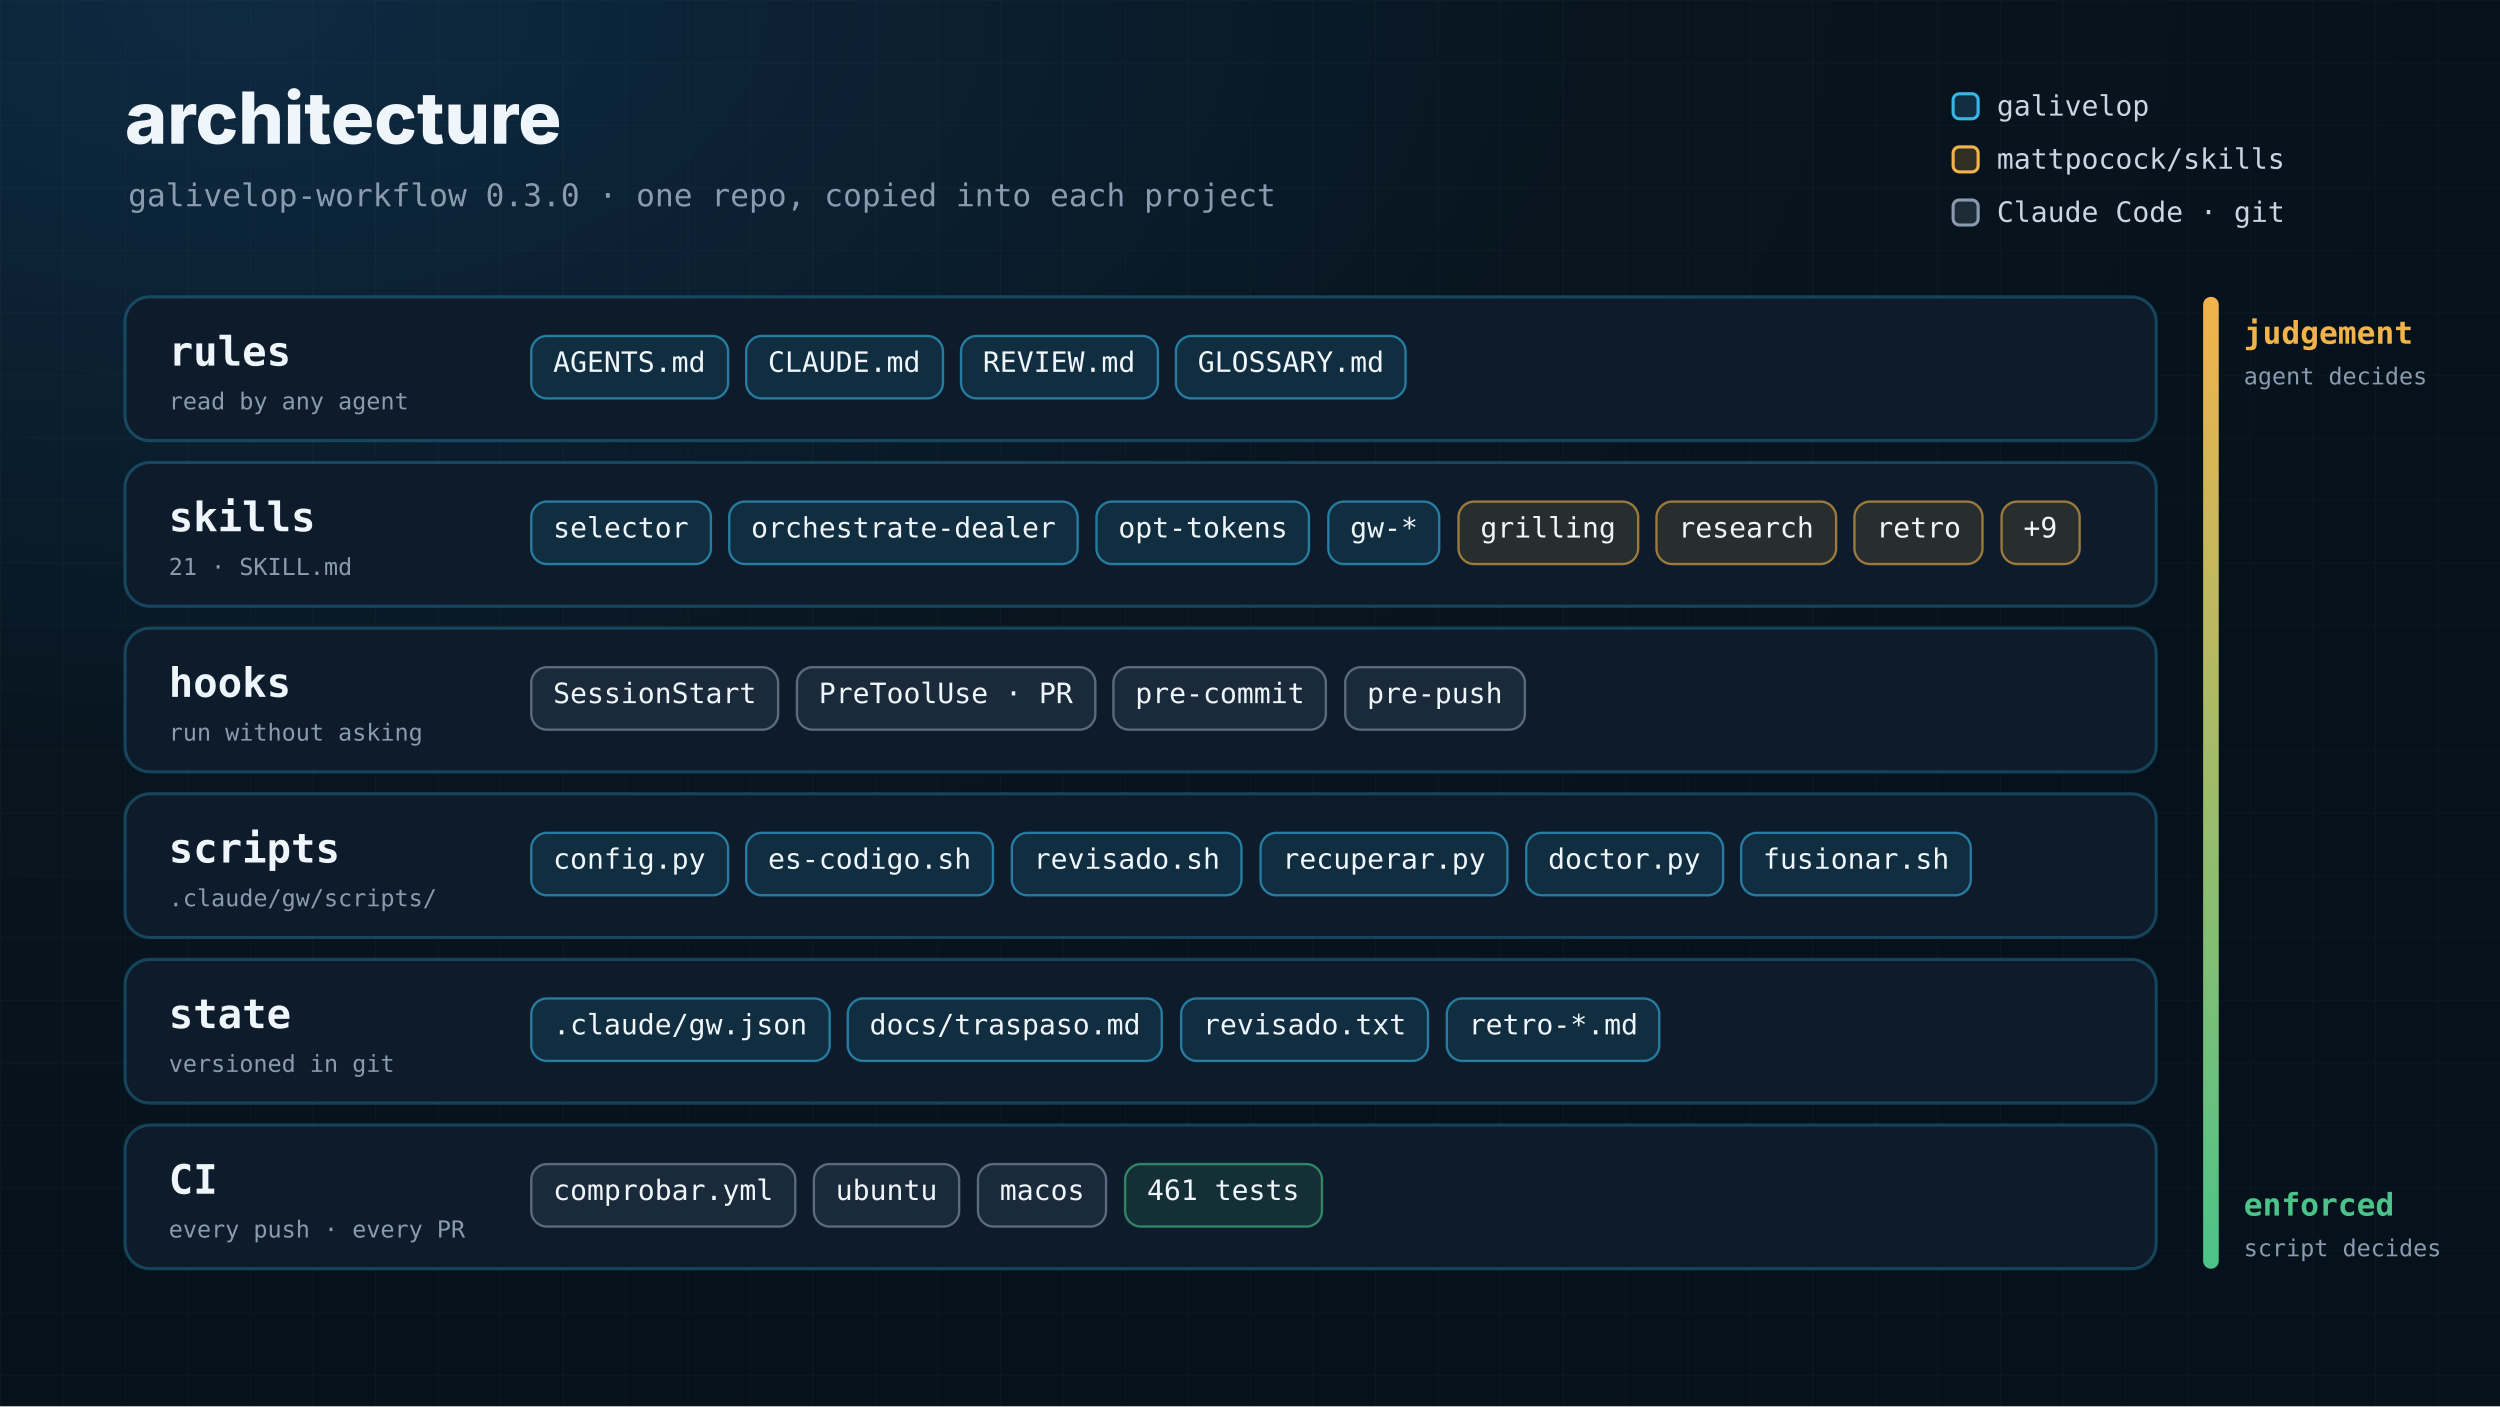
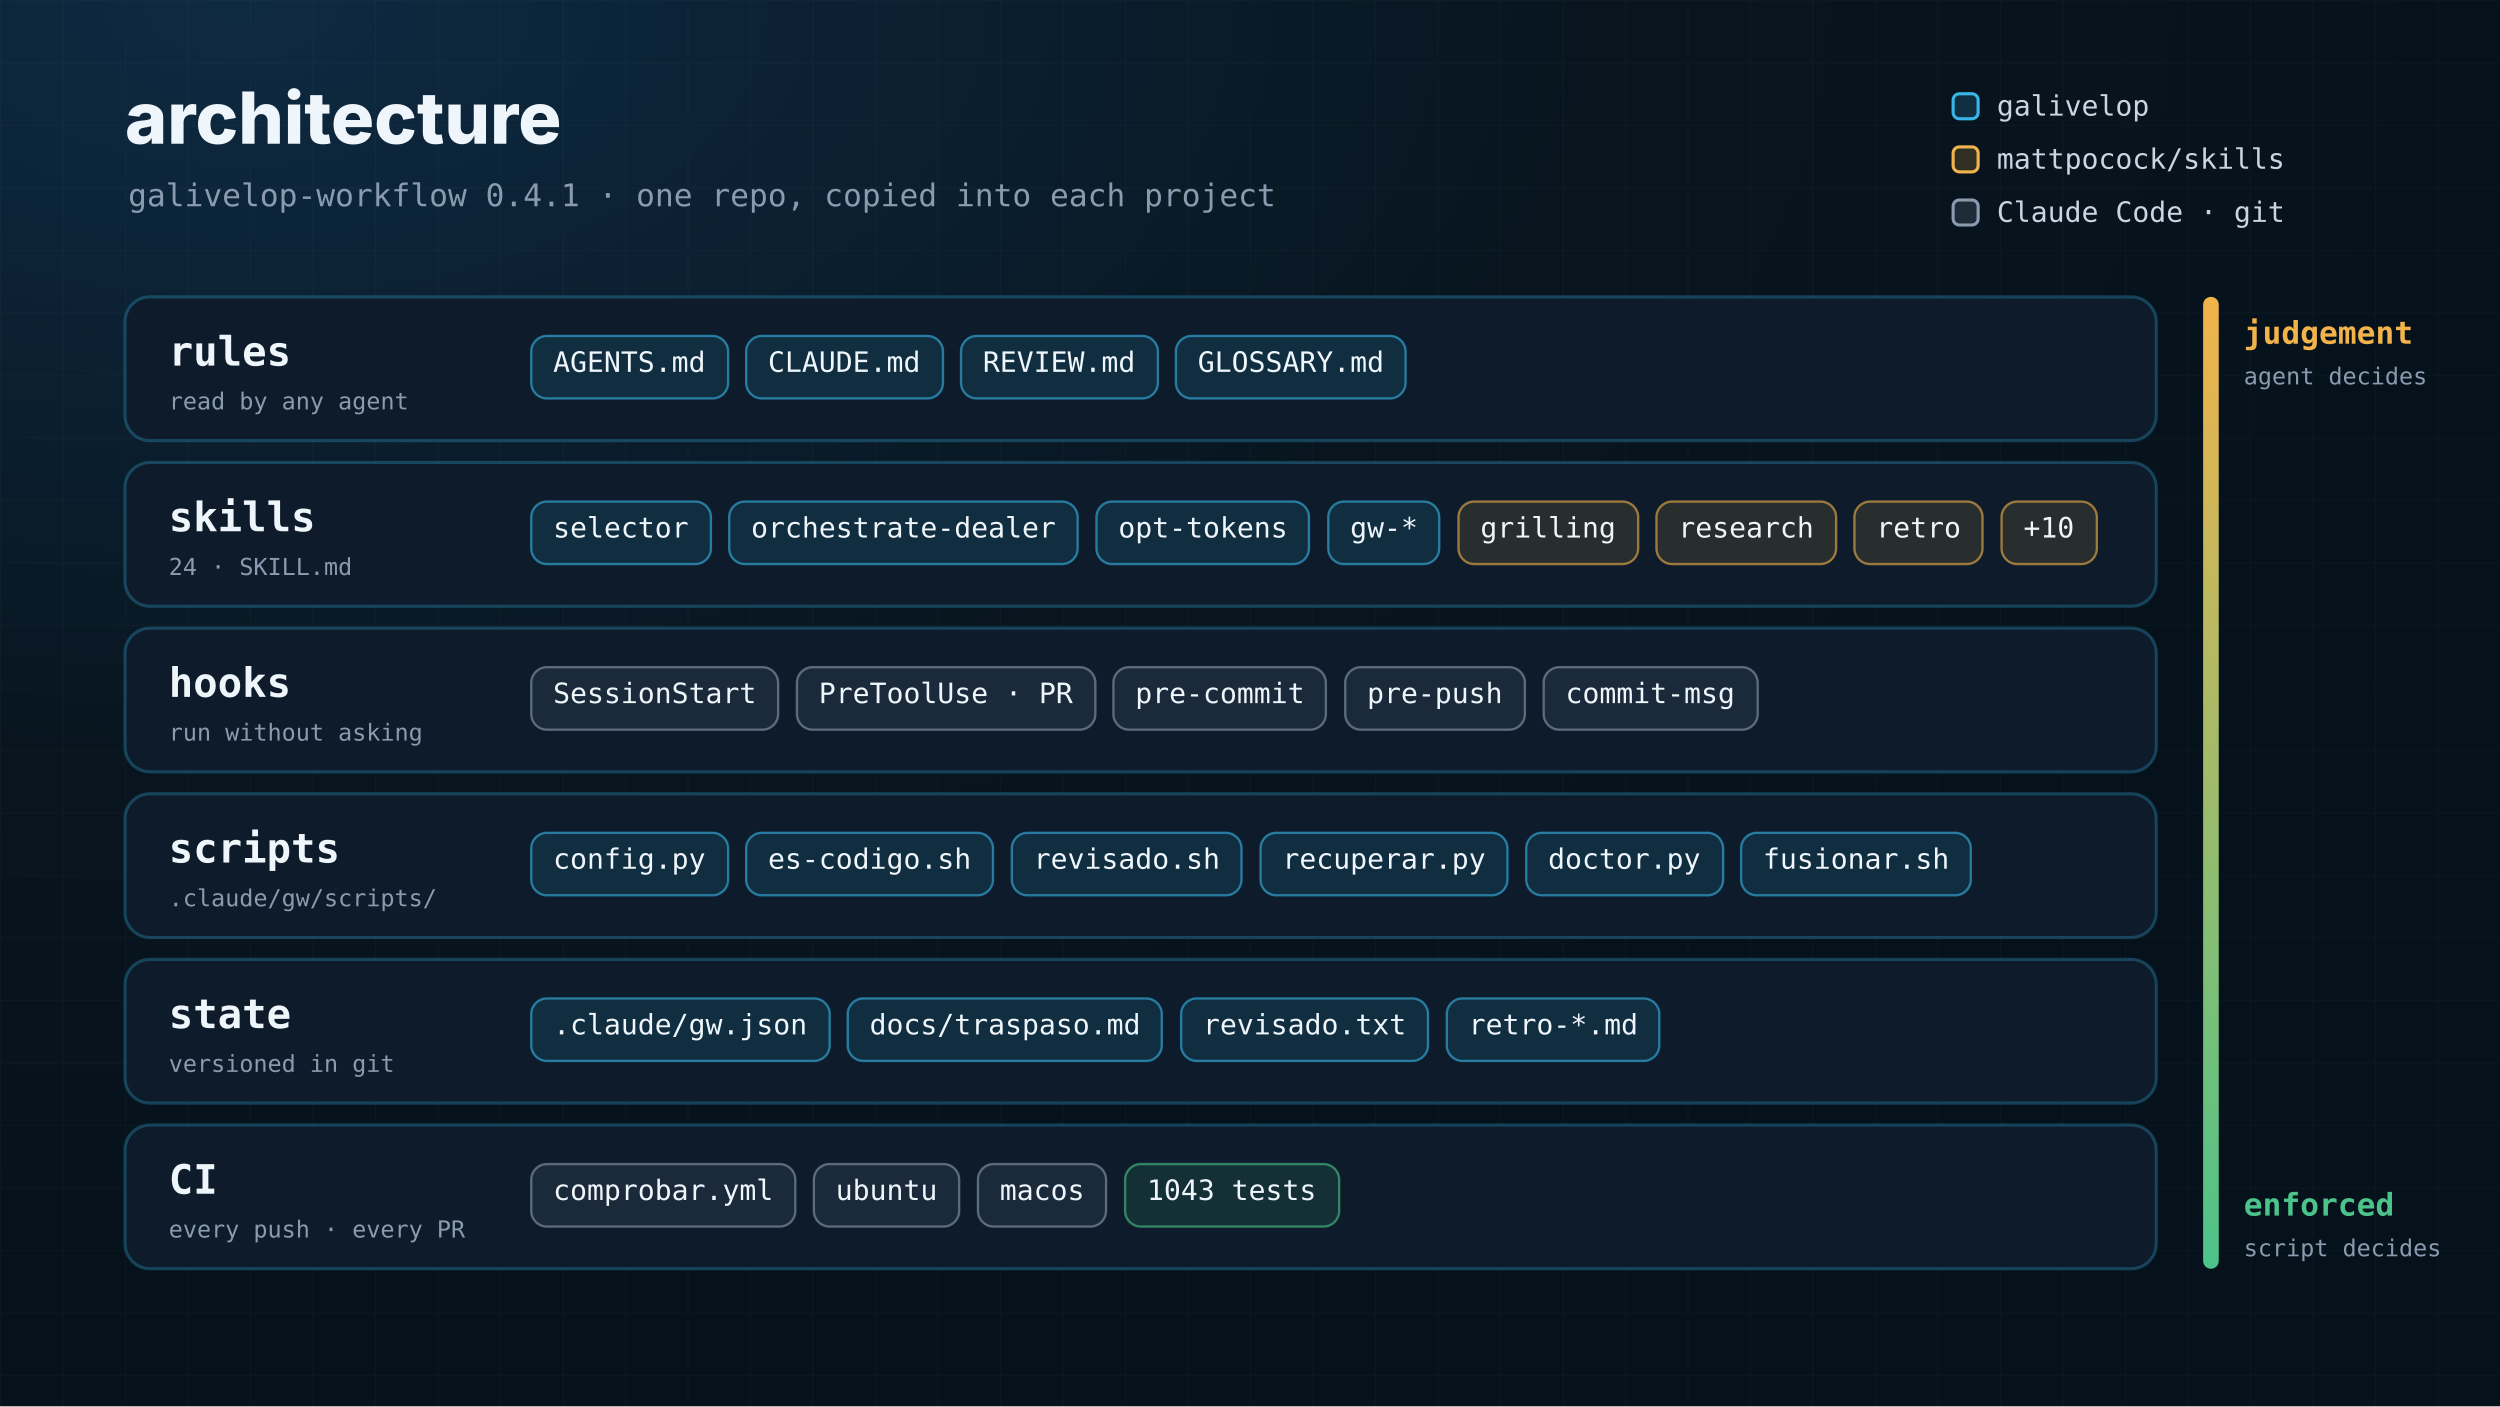
<svg xmlns="http://www.w3.org/2000/svg" width="1600" height="900" viewBox="0 0 1600 900">
  <defs>
    <radialGradient id="fondo" cx="0.1" cy="0" r="0.9">
      <stop offset="0" stop-color="#0e2a42" />
      <stop offset="0.6" stop-color="#08151f" />
      <stop offset="1" stop-color="#06121b" />
    </radialGradient>
    <pattern id="rejilla" width="40" height="40" patternUnits="userSpaceOnUse">
      <path d="M40 0H0V40" fill="none" stroke="#ffffff" stroke-opacity="0.025" />
    </pattern>
    <marker id="fa" viewBox="0 0 10 10" refX="8" refY="5" markerWidth="7" markerHeight="7" orient="auto">
      <path d="M0 0L10 5L0 10z" fill="#38b6e8" />
    </marker>
    <marker id="fg" viewBox="0 0 10 10" refX="8" refY="5" markerWidth="7" markerHeight="7" orient="auto">
      <path d="M0 0L10 5L0 10z" fill="#8a9bb0" />
    </marker>
    <marker id="fo" viewBox="0 0 10 10" refX="8" refY="5" markerWidth="7" markerHeight="7" orient="auto">
      <path d="M0 0L10 5L0 10z" fill="#4cc38a" />
    </marker>
    <marker id="fk" viewBox="0 0 10 10" refX="8" refY="5" markerWidth="7" markerHeight="7" orient="auto">
      <path d="M0 0L10 5L0 10z" fill="#f0716a" />
    </marker>
    <marker id="fm" viewBox="0 0 10 10" refX="8" refY="5" markerWidth="7" markerHeight="7" orient="auto">
      <path d="M0 0L10 5L0 10z" fill="#f2b34a" />
    </marker>
  </defs>
  <style>
  .t { font-family: Inter, sans-serif; font-weight: 800; }
  .s { font-family: Inter, sans-serif; font-weight: 600; }
  .m { font-family: 'DejaVu Sans Mono', monospace; }
</style>
  <rect width="1600" height="900" fill="url(#fondo)" />
  <rect width="1600" height="900" fill="url(#rejilla)" />
  <text x="80" y="92" class="t" font-size="46" fill="#eef6fb" text-anchor="start">architecture</text>
-   <text x="82" y="132" class="m" font-size="20" fill="#8a9bb0" text-anchor="start">galivelop-workflow 0.3.0 · one repo, copied into each project</text>
+   <text x="82" y="132" class="m" font-size="20" fill="#8a9bb0" text-anchor="start">galivelop-workflow 0.4.1 · one repo, copied into each project</text>
  <rect x="1250" y="60" width="16" height="16" rx="4" fill="#38b6e8" fill-opacity="0.18" stroke="#38b6e8" stroke-width="2" />
  <text x="1278" y="74" class="m" font-size="18" fill="#c9d6e2" text-anchor="start">galivelop</text>
  <rect x="1250" y="94" width="16" height="16" rx="4" fill="#f2b34a" fill-opacity="0.18" stroke="#f2b34a" stroke-width="2" />
  <text x="1278" y="108" class="m" font-size="18" fill="#c9d6e2" text-anchor="start">mattpocock/skills</text>
  <rect x="1250" y="128" width="16" height="16" rx="4" fill="#8a9bb0" fill-opacity="0.18" stroke="#8a9bb0" stroke-width="2" />
  <text x="1278" y="142" class="m" font-size="18" fill="#c9d6e2" text-anchor="start">Claude Code · git</text>
  <rect x="80" y="190" width="1300" height="92" rx="16" fill="#0d1b2a" stroke="#38b6e8" stroke-opacity="0.28" stroke-width="2" />
  <text x="108" y="234" class="m" font-size="26" fill="#eef6fb" font-weight="bold" text-anchor="start">rules</text>
  <text x="108" y="262" class="m" font-size="15" fill="#8a9bb0" text-anchor="start">read by any agent</text>
  <rect x="340" y="215" width="126" height="40" rx="10" fill="#38b6e8" fill-opacity="0.12" stroke="#38b6e8" stroke-opacity="0.6" stroke-width="1.5" />
  <text x="354" y="238" class="m" font-size="18" fill="#eef6fb" text-anchor="start">AGENTS.md</text>
  <rect x="477.524" y="215" width="126" height="40" rx="10" fill="#38b6e8" fill-opacity="0.12" stroke="#38b6e8" stroke-opacity="0.6" stroke-width="1.5" />
  <text x="491.524" y="238" class="m" font-size="18" fill="#eef6fb" text-anchor="start">CLAUDE.md</text>
  <rect x="615.048" y="215" width="126" height="40" rx="10" fill="#38b6e8" fill-opacity="0.12" stroke="#38b6e8" stroke-opacity="0.6" stroke-width="1.5" />
  <text x="629.048" y="238" class="m" font-size="18" fill="#eef6fb" text-anchor="start">REVIEW.md</text>
  <rect x="752.572" y="215" width="147" height="40" rx="10" fill="#38b6e8" fill-opacity="0.12" stroke="#38b6e8" stroke-opacity="0.6" stroke-width="1.5" />
  <text x="766.572" y="238" class="m" font-size="18" fill="#eef6fb" text-anchor="start">GLOSSARY.md</text>
  <rect x="80" y="296" width="1300" height="92" rx="16" fill="#0d1b2a" stroke="#38b6e8" stroke-opacity="0.28" stroke-width="2" />
  <text x="108" y="340" class="m" font-size="26" fill="#eef6fb" font-weight="bold" text-anchor="start">skills</text>
-   <text x="108" y="368" class="m" font-size="15" fill="#8a9bb0" text-anchor="start">21 · SKILL.md</text>
+   <text x="108" y="368" class="m" font-size="15" fill="#8a9bb0" text-anchor="start">24 · SKILL.md</text>
  <rect x="340" y="321" width="115" height="40" rx="10" fill="#38b6e8" fill-opacity="0.12" stroke="#38b6e8" stroke-opacity="0.6" stroke-width="1.5" />
  <text x="354" y="344" class="m" font-size="18" fill="#eef6fb" text-anchor="start">selector</text>
  <rect x="466.688" y="321" width="223" height="40" rx="10" fill="#38b6e8" fill-opacity="0.12" stroke="#38b6e8" stroke-opacity="0.6" stroke-width="1.5" />
  <text x="480.688" y="344" class="m" font-size="18" fill="#eef6fb" text-anchor="start">orchestrate-dealer</text>
  <rect x="701.736" y="321" width="136" height="40" rx="10" fill="#38b6e8" fill-opacity="0.12" stroke="#38b6e8" stroke-opacity="0.6" stroke-width="1.5" />
  <text x="715.736" y="344" class="m" font-size="18" fill="#eef6fb" text-anchor="start">opt-tokens</text>
  <rect x="850.096" y="321" width="71" height="40" rx="10" fill="#38b6e8" fill-opacity="0.12" stroke="#38b6e8" stroke-opacity="0.6" stroke-width="1.5" />
  <text x="864.096" y="344" class="m" font-size="18" fill="#eef6fb" text-anchor="start">gw-*</text>
  <rect x="933.44" y="321" width="115" height="40" rx="10" fill="#f2b34a" fill-opacity="0.12" stroke="#f2b34a" stroke-opacity="0.6" stroke-width="1.5" />
  <text x="947.44" y="344" class="m" font-size="18" fill="#eef6fb" text-anchor="start">grilling</text>
  <rect x="1060.128" y="321" width="115" height="40" rx="10" fill="#f2b34a" fill-opacity="0.12" stroke="#f2b34a" stroke-opacity="0.6" stroke-width="1.5" />
  <text x="1074.128" y="344" class="m" font-size="18" fill="#eef6fb" text-anchor="start">research</text>
  <rect x="1186.816" y="321" width="82" height="40" rx="10" fill="#f2b34a" fill-opacity="0.12" stroke="#f2b34a" stroke-opacity="0.6" stroke-width="1.5" />
  <text x="1200.816" y="344" class="m" font-size="18" fill="#eef6fb" text-anchor="start">retro</text>
-   <rect x="1280.996" y="321" width="50" height="40" rx="10" fill="#f2b34a" fill-opacity="0.12" stroke="#f2b34a" stroke-opacity="0.6" stroke-width="1.5" />
-   <text x="1294.996" y="344" class="m" font-size="18" fill="#eef6fb" text-anchor="start">+9</text>
+   <rect x="1280.996" y="321" width="61" height="40" rx="10" fill="#f2b34a" fill-opacity="0.12" stroke="#f2b34a" stroke-opacity="0.6" stroke-width="1.5" />
+   <text x="1294.996" y="344" class="m" font-size="18" fill="#eef6fb" text-anchor="start">+10</text>
  <rect x="80" y="402" width="1300" height="92" rx="16" fill="#0d1b2a" stroke="#38b6e8" stroke-opacity="0.28" stroke-width="2" />
  <text x="108" y="446" class="m" font-size="26" fill="#eef6fb" font-weight="bold" text-anchor="start">hooks</text>
  <text x="108" y="474" class="m" font-size="15" fill="#8a9bb0" text-anchor="start">run without asking</text>
  <rect x="340" y="427" width="158" height="40" rx="10" fill="#8a9bb0" fill-opacity="0.12" stroke="#8a9bb0" stroke-opacity="0.6" stroke-width="1.5" />
  <text x="354" y="450" class="m" font-size="18" fill="#eef6fb" text-anchor="start">SessionStart</text>
  <rect x="510.032" y="427" width="191" height="40" rx="10" fill="#8a9bb0" fill-opacity="0.12" stroke="#8a9bb0" stroke-opacity="0.6" stroke-width="1.5" />
  <text x="524.032" y="450" class="m" font-size="18" fill="#eef6fb" text-anchor="start">PreToolUse · PR</text>
  <rect x="712.572" y="427" width="136" height="40" rx="10" fill="#8a9bb0" fill-opacity="0.12" stroke="#8a9bb0" stroke-opacity="0.6" stroke-width="1.5" />
  <text x="726.572" y="450" class="m" font-size="18" fill="#eef6fb" text-anchor="start">pre-commit</text>
  <rect x="860.932" y="427" width="115" height="40" rx="10" fill="#8a9bb0" fill-opacity="0.12" stroke="#8a9bb0" stroke-opacity="0.6" stroke-width="1.5" />
  <text x="874.932" y="450" class="m" font-size="18" fill="#eef6fb" text-anchor="start">pre-push</text>
+   <rect x="987.932" y="427" width="137" height="40" rx="10" fill="#8a9bb0" fill-opacity="0.12" stroke="#8a9bb0" stroke-opacity="0.6" stroke-width="1.5" />
+   <text x="1001.932" y="450" class="m" font-size="18" fill="#eef6fb" text-anchor="start">commit-msg</text>
  <rect x="80" y="508" width="1300" height="92" rx="16" fill="#0d1b2a" stroke="#38b6e8" stroke-opacity="0.28" stroke-width="2" />
  <text x="108" y="552" class="m" font-size="26" fill="#eef6fb" font-weight="bold" text-anchor="start">scripts</text>
  <text x="108" y="580" class="m" font-size="15" fill="#8a9bb0" text-anchor="start">.claude/gw/scripts/</text>
  <rect x="340" y="533" width="126" height="40" rx="10" fill="#38b6e8" fill-opacity="0.12" stroke="#38b6e8" stroke-opacity="0.6" stroke-width="1.5" />
  <text x="354" y="556" class="m" font-size="18" fill="#eef6fb" text-anchor="start">config.py</text>
  <rect x="477.524" y="533" width="158" height="40" rx="10" fill="#38b6e8" fill-opacity="0.12" stroke="#38b6e8" stroke-opacity="0.6" stroke-width="1.5" />
  <text x="491.524" y="556" class="m" font-size="18" fill="#eef6fb" text-anchor="start">es-codigo.sh</text>
  <rect x="647.556" y="533" width="147" height="40" rx="10" fill="#38b6e8" fill-opacity="0.12" stroke="#38b6e8" stroke-opacity="0.6" stroke-width="1.5" />
  <text x="661.556" y="556" class="m" font-size="18" fill="#eef6fb" text-anchor="start">revisado.sh</text>
  <rect x="806.752" y="533" width="158" height="40" rx="10" fill="#38b6e8" fill-opacity="0.12" stroke="#38b6e8" stroke-opacity="0.6" stroke-width="1.5" />
  <text x="820.752" y="556" class="m" font-size="18" fill="#eef6fb" text-anchor="start">recuperar.py</text>
  <rect x="976.784" y="533" width="126" height="40" rx="10" fill="#38b6e8" fill-opacity="0.12" stroke="#38b6e8" stroke-opacity="0.6" stroke-width="1.5" />
  <text x="990.784" y="556" class="m" font-size="18" fill="#eef6fb" text-anchor="start">doctor.py</text>
  <rect x="1114.308" y="533" width="147" height="40" rx="10" fill="#38b6e8" fill-opacity="0.12" stroke="#38b6e8" stroke-opacity="0.6" stroke-width="1.5" />
  <text x="1128.308" y="556" class="m" font-size="18" fill="#eef6fb" text-anchor="start">fusionar.sh</text>
  <rect x="80" y="614" width="1300" height="92" rx="16" fill="#0d1b2a" stroke="#38b6e8" stroke-opacity="0.28" stroke-width="2" />
  <text x="108" y="658" class="m" font-size="26" fill="#eef6fb" font-weight="bold" text-anchor="start">state</text>
  <text x="108" y="686" class="m" font-size="15" fill="#8a9bb0" text-anchor="start">versioned in git</text>
  <rect x="340" y="639" width="191" height="40" rx="10" fill="#38b6e8" fill-opacity="0.12" stroke="#38b6e8" stroke-opacity="0.6" stroke-width="1.5" />
  <text x="354" y="662" class="m" font-size="18" fill="#eef6fb" text-anchor="start">.claude/gw.json</text>
  <rect x="542.54" y="639" width="201" height="40" rx="10" fill="#38b6e8" fill-opacity="0.12" stroke="#38b6e8" stroke-opacity="0.6" stroke-width="1.5" />
  <text x="556.54" y="662" class="m" font-size="18" fill="#eef6fb" text-anchor="start">docs/traspaso.md</text>
  <rect x="755.916" y="639" width="158" height="40" rx="10" fill="#38b6e8" fill-opacity="0.12" stroke="#38b6e8" stroke-opacity="0.6" stroke-width="1.5" />
  <text x="769.916" y="662" class="m" font-size="18" fill="#eef6fb" text-anchor="start">revisado.txt</text>
  <rect x="925.948" y="639" width="136" height="40" rx="10" fill="#38b6e8" fill-opacity="0.12" stroke="#38b6e8" stroke-opacity="0.6" stroke-width="1.5" />
  <text x="939.948" y="662" class="m" font-size="18" fill="#eef6fb" text-anchor="start">retro-*.md</text>
  <rect x="80" y="720" width="1300" height="92" rx="16" fill="#0d1b2a" stroke="#38b6e8" stroke-opacity="0.28" stroke-width="2" />
  <text x="108" y="764" class="m" font-size="26" fill="#eef6fb" font-weight="bold" text-anchor="start">CI</text>
  <text x="108" y="792" class="m" font-size="15" fill="#8a9bb0" text-anchor="start">every push · every PR</text>
  <rect x="340" y="745" width="169" height="40" rx="10" fill="#8a9bb0" fill-opacity="0.12" stroke="#8a9bb0" stroke-opacity="0.6" stroke-width="1.5" />
  <text x="354" y="768" class="m" font-size="18" fill="#eef6fb" text-anchor="start">comprobar.yml</text>
  <rect x="520.868" y="745" width="93" height="40" rx="10" fill="#8a9bb0" fill-opacity="0.12" stroke="#8a9bb0" stroke-opacity="0.6" stroke-width="1.5" />
  <text x="534.868" y="768" class="m" font-size="18" fill="#eef6fb" text-anchor="start">ubuntu</text>
  <rect x="625.884" y="745" width="82" height="40" rx="10" fill="#8a9bb0" fill-opacity="0.12" stroke="#8a9bb0" stroke-opacity="0.6" stroke-width="1.5" />
  <text x="639.884" y="768" class="m" font-size="18" fill="#eef6fb" text-anchor="start">macos</text>
-   <rect x="720.064" y="745" width="126" height="40" rx="10" fill="#4cc38a" fill-opacity="0.12" stroke="#4cc38a" stroke-opacity="0.6" stroke-width="1.5" />
-   <text x="734.064" y="768" class="m" font-size="18" fill="#eef6fb" text-anchor="start">461 tests</text>
+   <rect x="720.064" y="745" width="137" height="40" rx="10" fill="#4cc38a" fill-opacity="0.12" stroke="#4cc38a" stroke-opacity="0.6" stroke-width="1.5" />
+   <text x="734.064" y="768" class="m" font-size="18" fill="#eef6fb" text-anchor="start">1043 tests</text>
  <defs>
    <linearGradient id="grad" x1="0" y1="0" x2="0" y2="1">
      <stop offset="0" stop-color="#f2b34a" />
      <stop offset="1" stop-color="#4cc38a" />
    </linearGradient>
  </defs>
  <rect x="1410" y="190" width="10" height="622" rx="5" fill="url(#grad)" />
  <text x="1436" y="220" class="m" font-size="20" fill="#f2b34a" font-weight="bold" text-anchor="start">judgement</text>
  <text x="1436" y="246" class="m" font-size="15" fill="#8a9bb0" text-anchor="start">agent decides</text>
  <text x="1436" y="778" class="m" font-size="20" fill="#4cc38a" font-weight="bold" text-anchor="start">enforced</text>
  <text x="1436" y="804" class="m" font-size="15" fill="#8a9bb0" text-anchor="start">script decides</text>
</svg>
